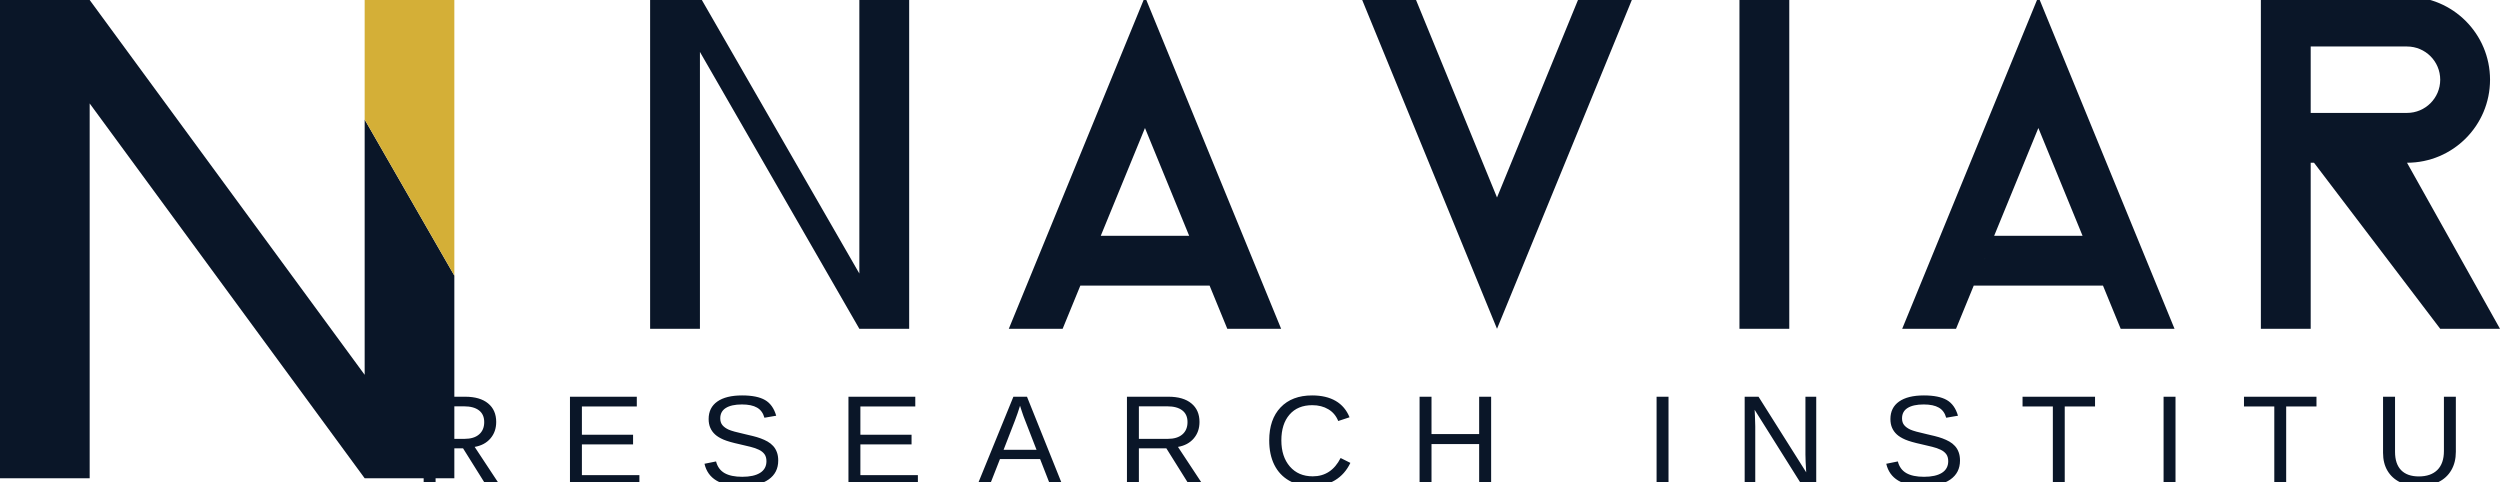
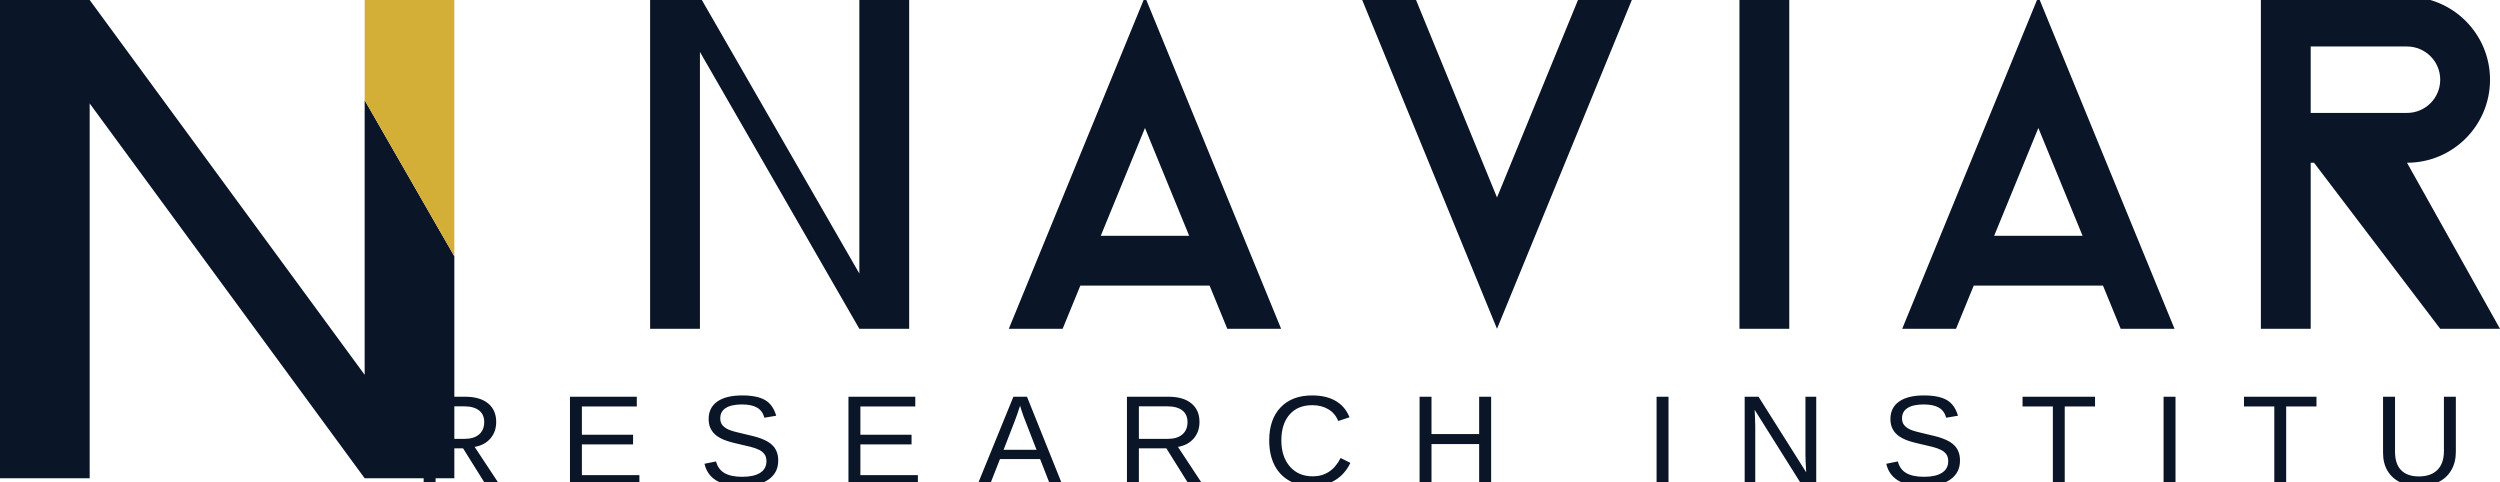
<svg xmlns="http://www.w3.org/2000/svg" viewBox="0 0 752.75 145.0" width="752.75" height="145.0" role="img" aria-label="NAVIAR RESEARCH INSTITUTE">
  <g transform="translate(0 0) scale(0.18)">
-     <path d="M0 0 H150.0 L610.0 626.97 V200.0 L760.0 461.0 V800.0 H610.0 L150.0 173.03 V800.0 H0 Z" fill="#0A1628" />
-     <path d="M610.0 0 H760.0 V461.0 L610.0 200.0 Z" fill="#D4AF37" />
+     <path d="M0 0 H150.0 L610.0 626.97 V167.7 L760.0 428.7 V800.0 H610.0 L150.0 173.03 V800.0 H0 Z" fill="#0A1628" />
+     <path d="M610.0 0 H760.0 V428.7 L610.0 167.7 Z" fill="#D4AF37" />
  </g>
  <path d="M0 0 H15.0 L63.0 83.36 V0 H78.0 V100.0 H63.0 L15.0 16.64 V100.0 H0 Z" transform="translate(195.75 -1.0)" fill="#0A1628" fill-rule="evenodd" />
  <path d="M41.0 0.0 L82.0 100.0 L65.79 100.0 L41.0 39.54 L16.21 100.0 L0 100.0 Z M27.69 72.0 H54.31 L60.46 87.0 H21.54 Z" transform="translate(303.75 -1.0)" fill="#0A1628" fill-rule="evenodd" />
  <path d="M41.0 100.0 L82.0 0.0 L65.79 0.0 L41.0 60.46 L16.21 0.0 L0 0.0 Z" transform="translate(409.75 -1.0)" fill="#0A1628" fill-rule="evenodd" />
  <path d="M0 0 H15.0 V100.0 H0 Z" transform="translate(523.75 -1.0)" fill="#0A1628" fill-rule="evenodd" />
  <path d="M41.0 0.0 L82.0 100.0 L65.79 100.0 L41.0 39.54 L16.21 100.0 L0 100.0 Z M27.69 72.0 H54.31 L60.46 87.0 H21.54 Z" transform="translate(572.75 -1.0)" fill="#0A1628" fill-rule="evenodd" />
  <path d="M0 0 H44.0 A25.0 25.0 0 0 1 44.0 50.0 L72.0 100.0 H54.0 L16.0 50.0 H15.0 V100.0 H0 Z M15.0 15.0 H44.0 A10.0 10.0 0 0 1 44.0 35.0 H15.0 Z" transform="translate(680.75 -1.0)" fill="#0A1628" fill-rule="evenodd" />
  <text x="474.25" y="146.0" font-family="'Poppins','Century Gothic','Futura','Helvetica Neue',Arial,sans-serif" font-size="38.57" font-weight="500" letter-spacing="16.2" fill="#0A1628" text-anchor="middle" textLength="557.0" lengthAdjust="spacing">RESEARCH INSTITUTE</text>
</svg>
